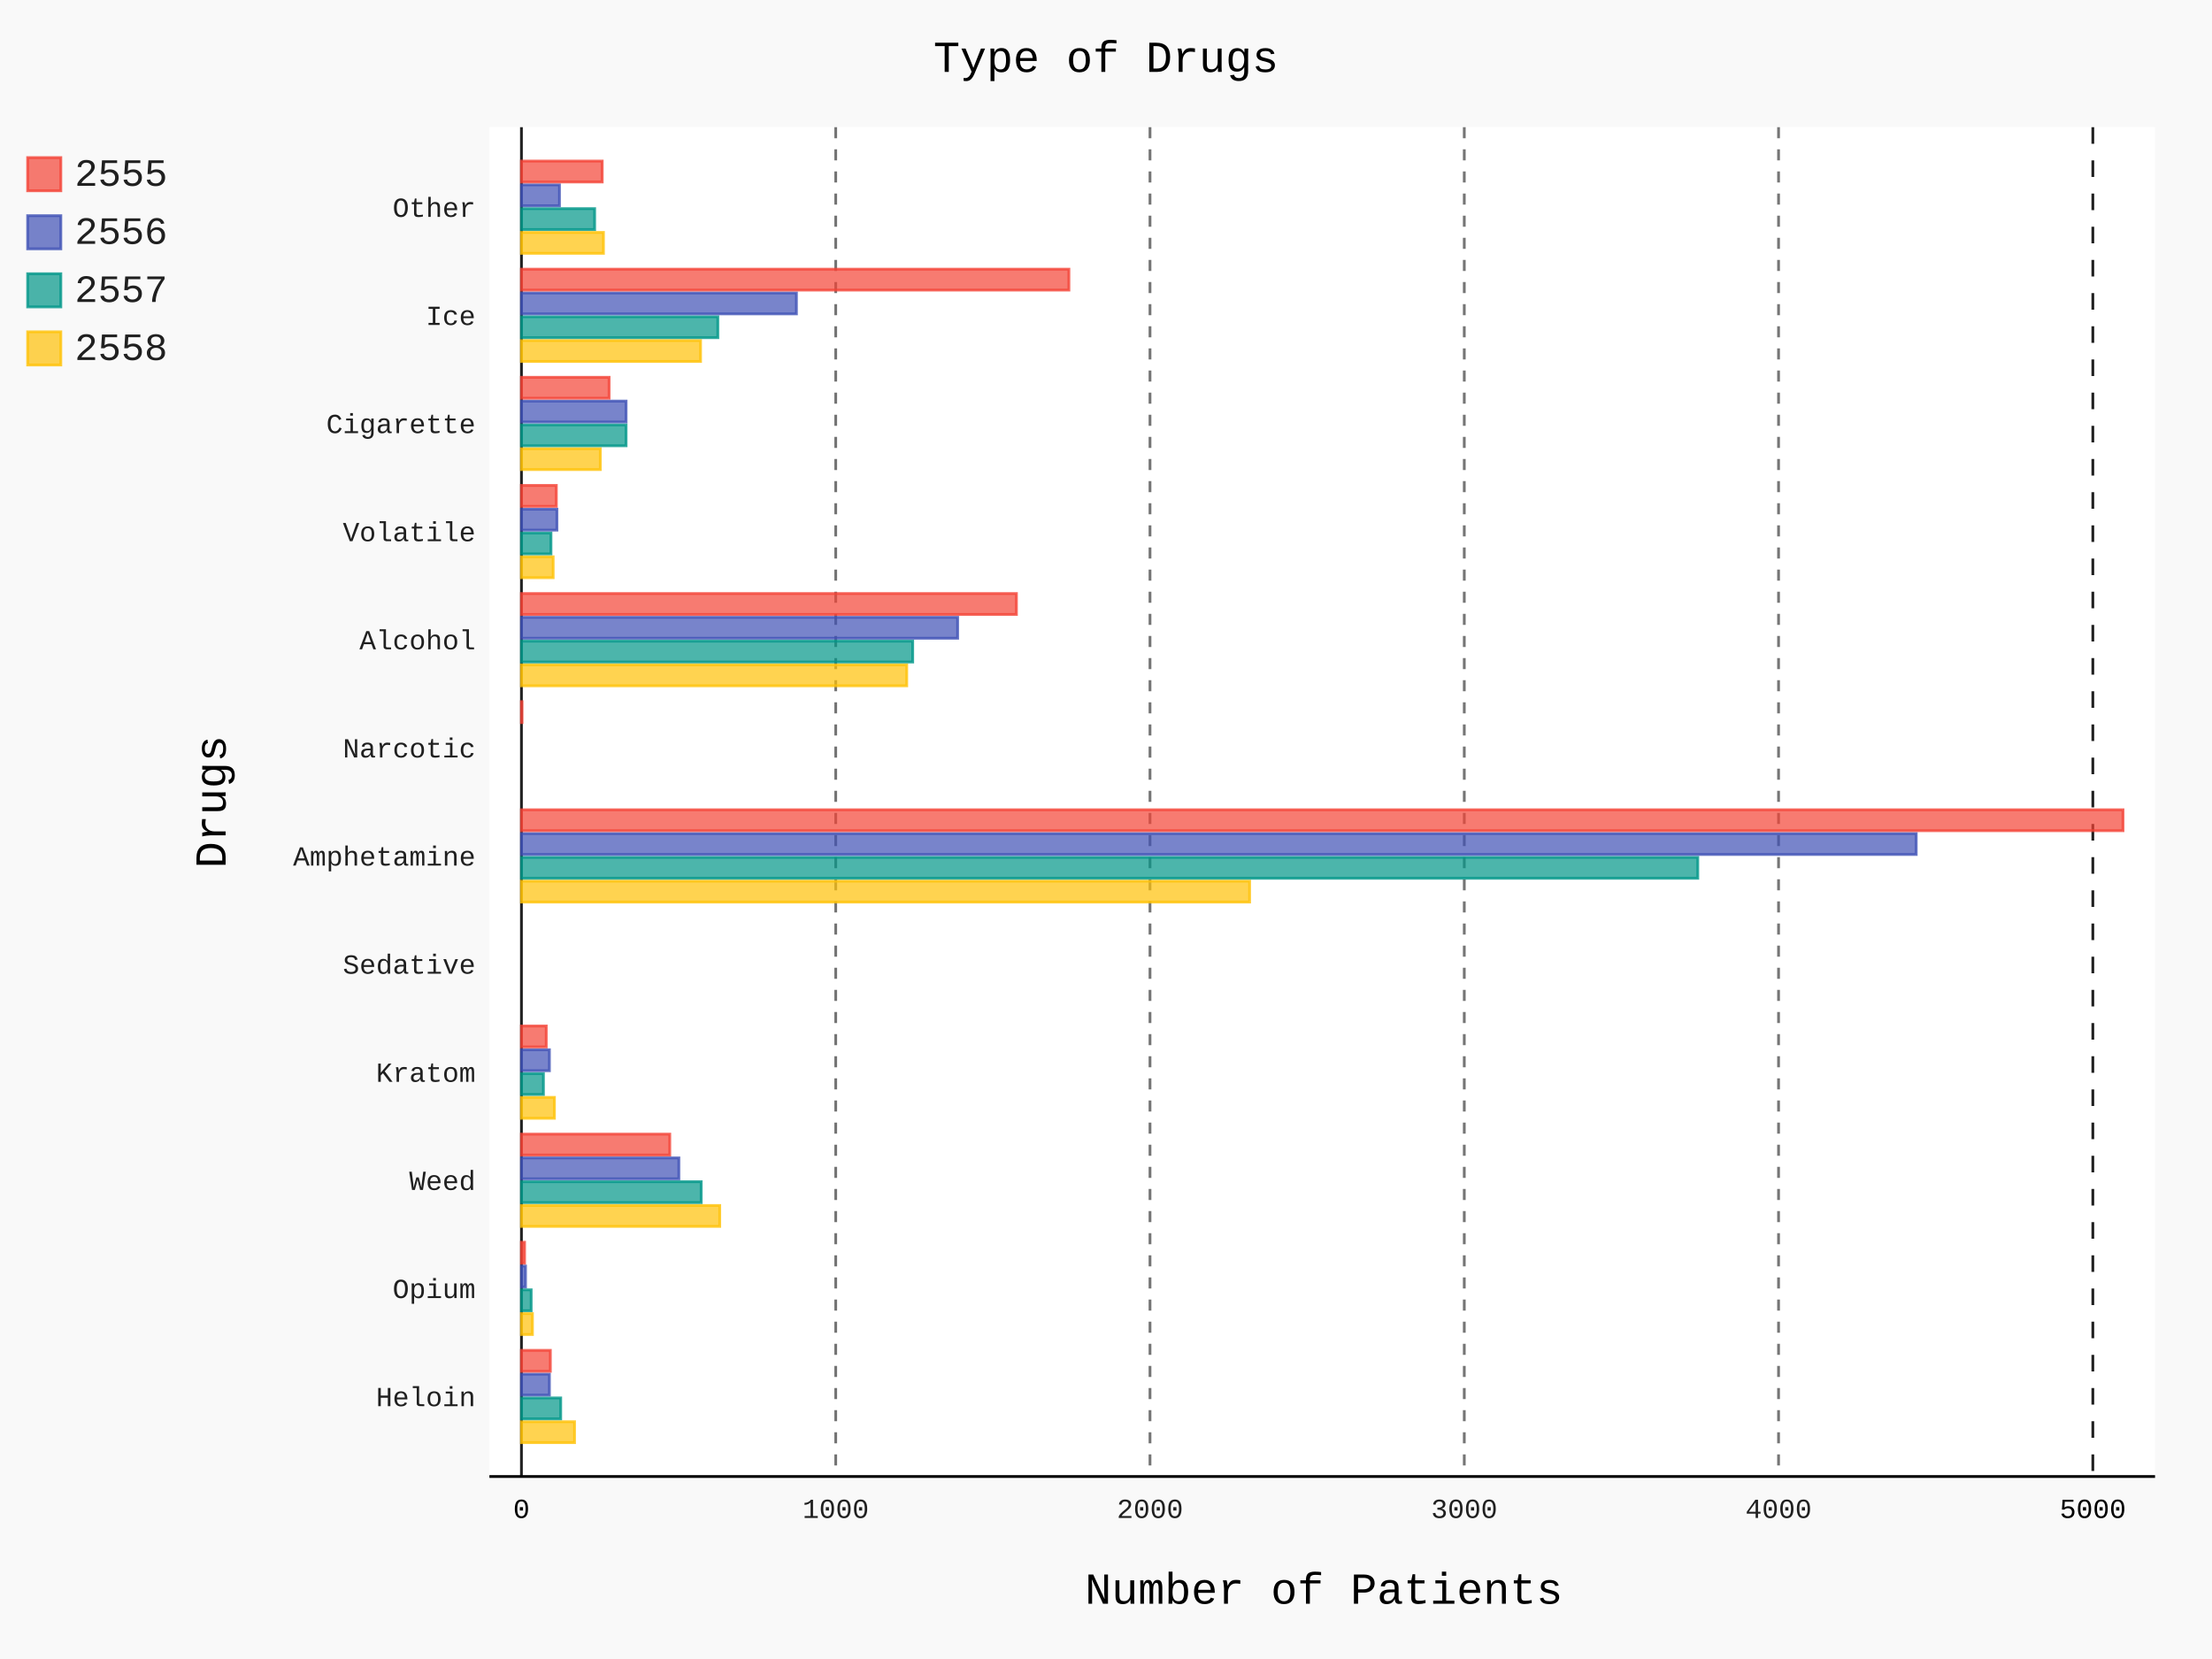
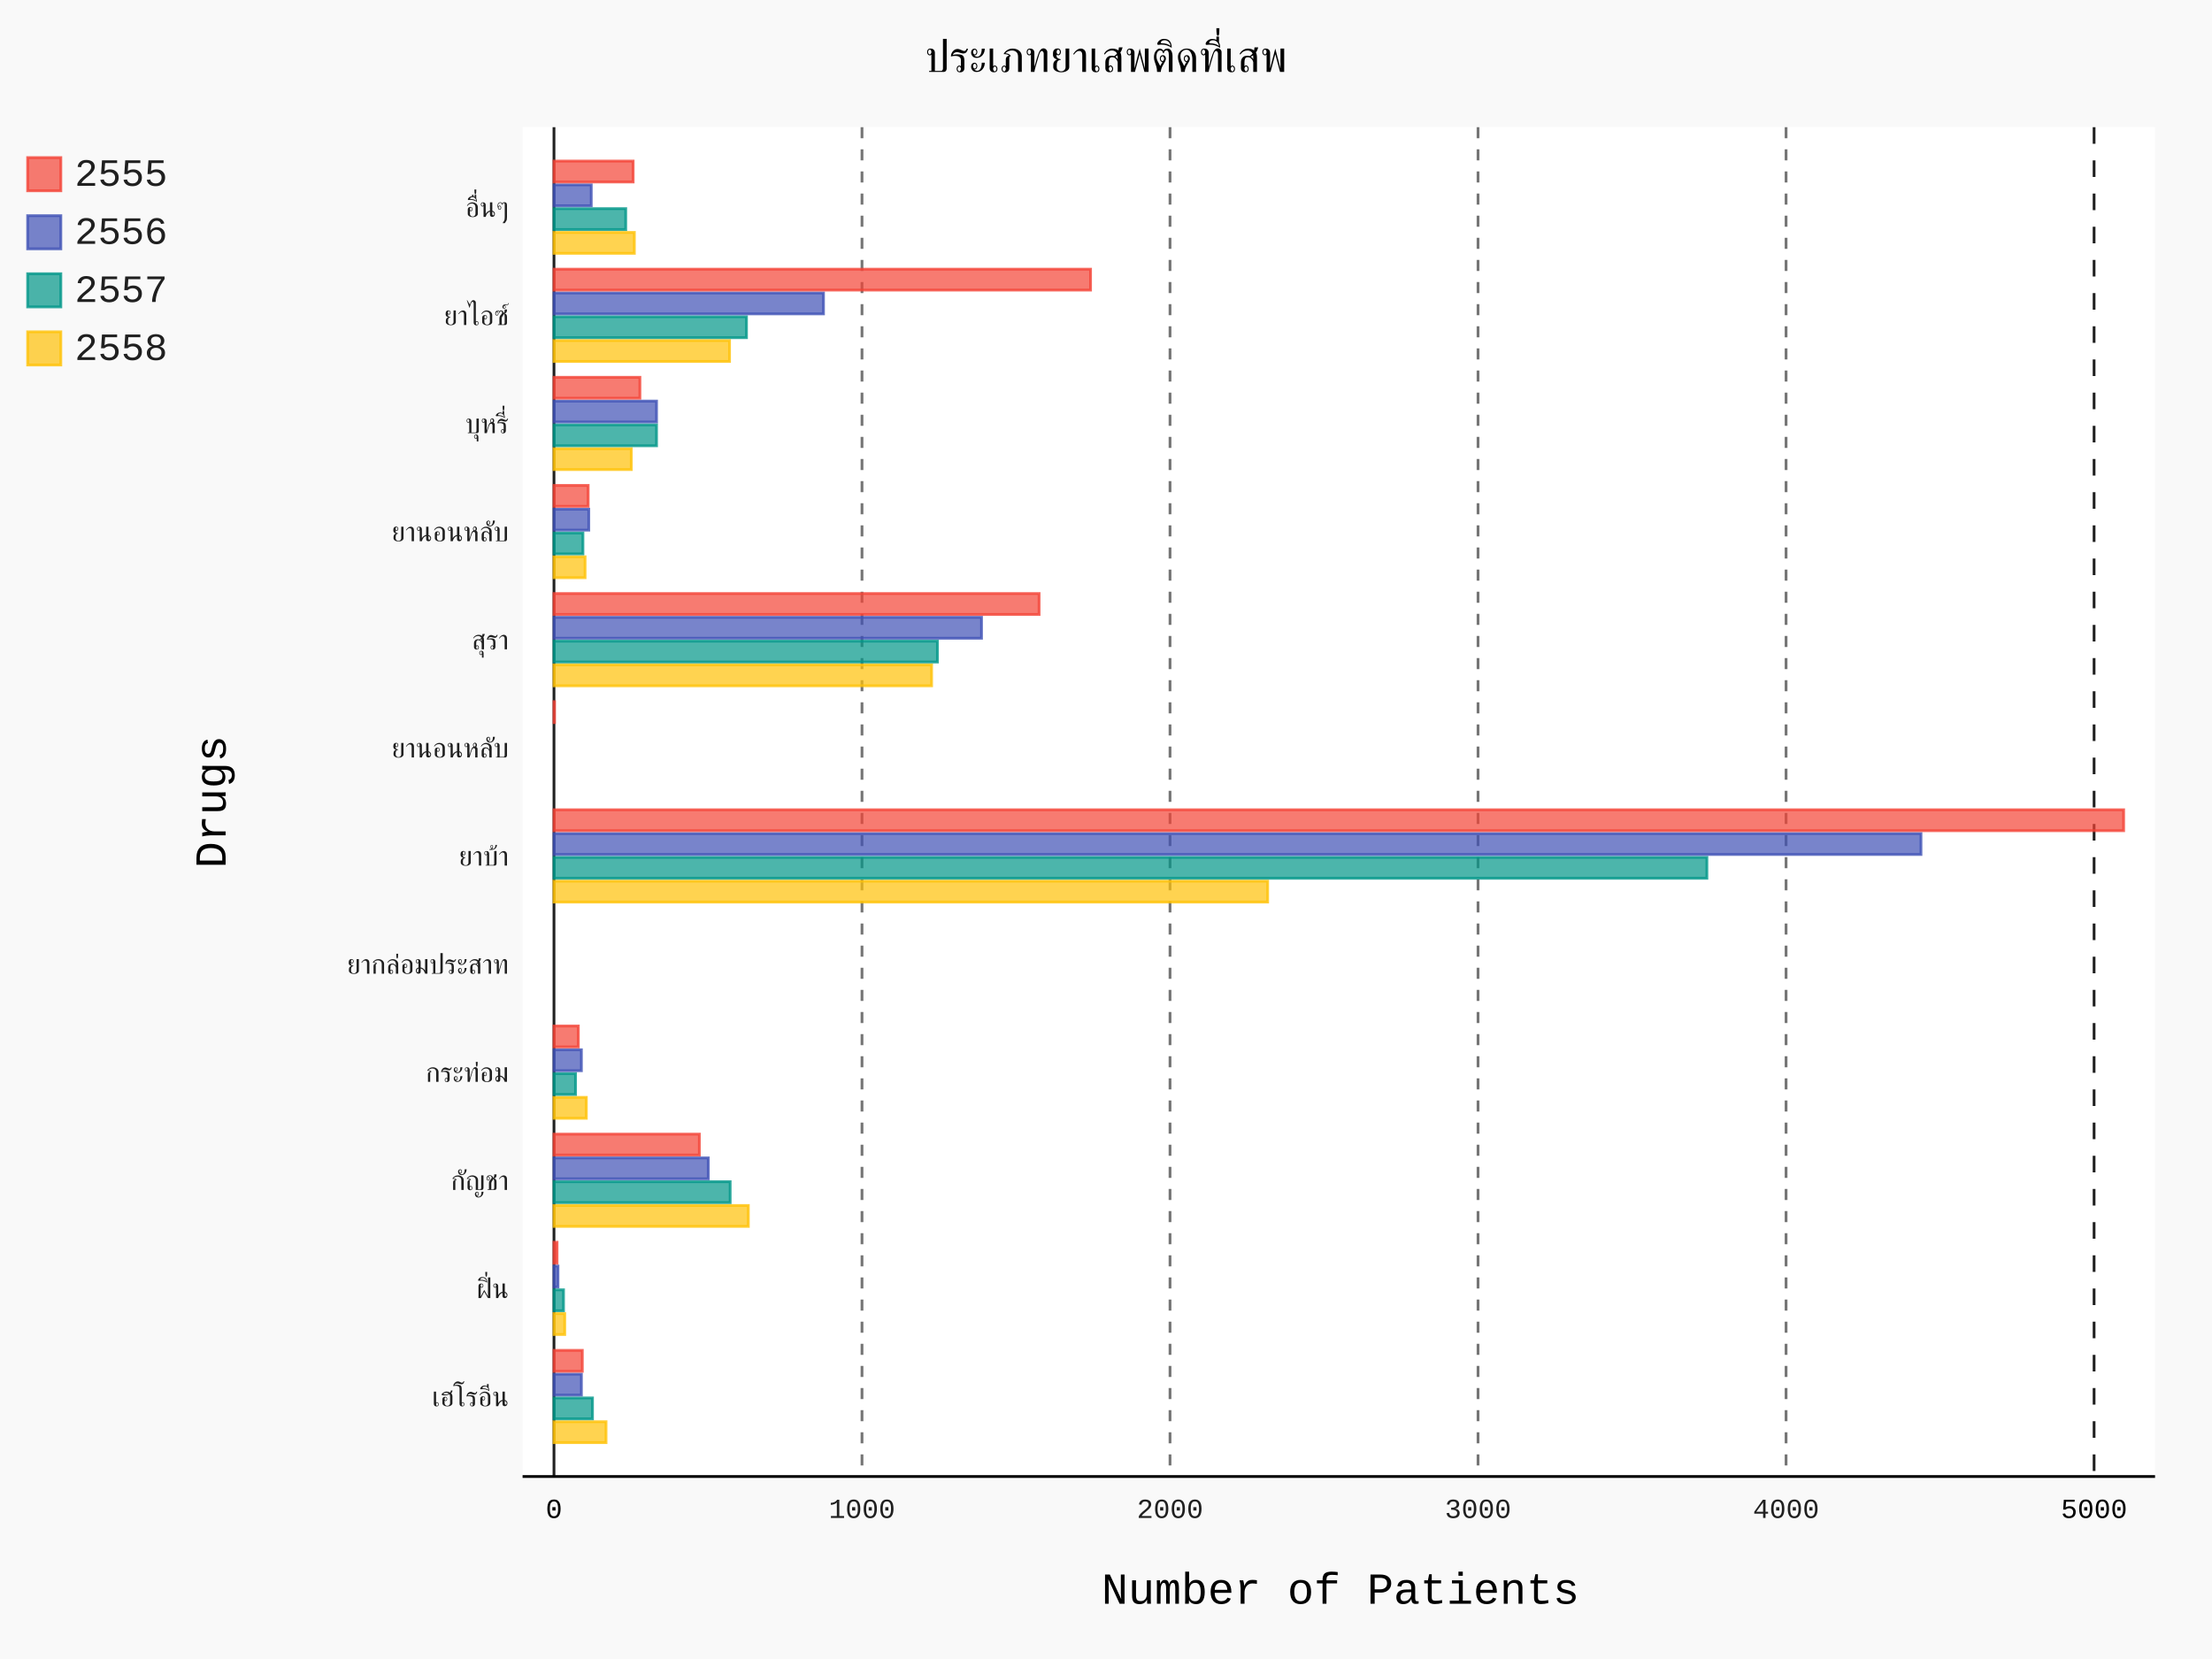
- <svg xmlns="http://www.w3.org/2000/svg" class="pygal-chart" id="chart-e15468b4-b812-4503-92b1-3dc11b2181af" viewBox="0 0 800 600">
+ <svg xmlns="http://www.w3.org/2000/svg" class="pygal-chart" id="chart-5efcddba-0b1e-4061-8664-04780b4bb2b6" viewBox="0 0 800 600">
  <defs>
-     <style type="text/css">#chart-e15468b4-b812-4503-92b1-3dc11b2181af{-webkit-user-select:none;-webkit-font-smoothing:antialiased;font-family:Consolas,"Liberation Mono",Menlo,Courier,monospace}#chart-e15468b4-b812-4503-92b1-3dc11b2181af .title{font-family:Consolas,"Liberation Mono",Menlo,Courier,monospace;font-size:16px}#chart-e15468b4-b812-4503-92b1-3dc11b2181af .legends .legend text{font-family:Consolas,"Liberation Mono",Menlo,Courier,monospace;font-size:14px}#chart-e15468b4-b812-4503-92b1-3dc11b2181af .axis text{font-family:Consolas,"Liberation Mono",Menlo,Courier,monospace;font-size:10px}#chart-e15468b4-b812-4503-92b1-3dc11b2181af .axis text.major{font-family:Consolas,"Liberation Mono",Menlo,Courier,monospace;font-size:10px}#chart-e15468b4-b812-4503-92b1-3dc11b2181af .text-overlay text.value{font-family:Consolas,"Liberation Mono",Menlo,Courier,monospace;font-size:16px}#chart-e15468b4-b812-4503-92b1-3dc11b2181af .text-overlay text.label{font-family:Consolas,"Liberation Mono",Menlo,Courier,monospace;font-size:10px}#chart-e15468b4-b812-4503-92b1-3dc11b2181af .tooltip{font-family:Consolas,"Liberation Mono",Menlo,Courier,monospace;font-size:14px}#chart-e15468b4-b812-4503-92b1-3dc11b2181af text.no_data{font-family:Consolas,"Liberation Mono",Menlo,Courier,monospace;font-size:64px}
- #chart-e15468b4-b812-4503-92b1-3dc11b2181af{background-color:rgba(249,249,249,1)}#chart-e15468b4-b812-4503-92b1-3dc11b2181af path,#chart-e15468b4-b812-4503-92b1-3dc11b2181af line,#chart-e15468b4-b812-4503-92b1-3dc11b2181af rect,#chart-e15468b4-b812-4503-92b1-3dc11b2181af circle{-webkit-transition:150ms;-moz-transition:150ms;transition:150ms}#chart-e15468b4-b812-4503-92b1-3dc11b2181af .graph &gt; .background{fill:rgba(249,249,249,1)}#chart-e15468b4-b812-4503-92b1-3dc11b2181af .plot &gt; .background{fill:rgba(255,255,255,1)}#chart-e15468b4-b812-4503-92b1-3dc11b2181af .graph{fill:rgba(0,0,0,.87)}#chart-e15468b4-b812-4503-92b1-3dc11b2181af text.no_data{fill:rgba(0,0,0,1)}#chart-e15468b4-b812-4503-92b1-3dc11b2181af .title{fill:rgba(0,0,0,1)}#chart-e15468b4-b812-4503-92b1-3dc11b2181af .legends .legend text{fill:rgba(0,0,0,.87)}#chart-e15468b4-b812-4503-92b1-3dc11b2181af .legends .legend:hover text{fill:rgba(0,0,0,1)}#chart-e15468b4-b812-4503-92b1-3dc11b2181af .axis .line{stroke:rgba(0,0,0,1)}#chart-e15468b4-b812-4503-92b1-3dc11b2181af .axis .guide.line{stroke:rgba(0,0,0,.54)}#chart-e15468b4-b812-4503-92b1-3dc11b2181af .axis .major.line{stroke:rgba(0,0,0,.87)}#chart-e15468b4-b812-4503-92b1-3dc11b2181af .axis text.major{fill:rgba(0,0,0,1)}#chart-e15468b4-b812-4503-92b1-3dc11b2181af .axis.y .guides:hover .guide.line,#chart-e15468b4-b812-4503-92b1-3dc11b2181af .line-graph .axis.x .guides:hover .guide.line,#chart-e15468b4-b812-4503-92b1-3dc11b2181af .stackedline-graph .axis.x .guides:hover .guide.line,#chart-e15468b4-b812-4503-92b1-3dc11b2181af .xy-graph .axis.x .guides:hover .guide.line{stroke:rgba(0,0,0,1)}#chart-e15468b4-b812-4503-92b1-3dc11b2181af .axis .guides:hover text{fill:rgba(0,0,0,1)}#chart-e15468b4-b812-4503-92b1-3dc11b2181af .reactive{fill-opacity:.7;stroke-opacity:.8}#chart-e15468b4-b812-4503-92b1-3dc11b2181af .ci{stroke:rgba(0,0,0,.87)}#chart-e15468b4-b812-4503-92b1-3dc11b2181af .reactive.active,#chart-e15468b4-b812-4503-92b1-3dc11b2181af .active .reactive{fill-opacity:.8;stroke-opacity:.9;stroke-width:4}#chart-e15468b4-b812-4503-92b1-3dc11b2181af .ci .reactive.active{stroke-width:1.5}#chart-e15468b4-b812-4503-92b1-3dc11b2181af .series text{fill:rgba(0,0,0,1)}#chart-e15468b4-b812-4503-92b1-3dc11b2181af .tooltip rect{fill:rgba(255,255,255,1);stroke:rgba(0,0,0,1);-webkit-transition:opacity 150ms;-moz-transition:opacity 150ms;transition:opacity 150ms}#chart-e15468b4-b812-4503-92b1-3dc11b2181af .tooltip .label{fill:rgba(0,0,0,.87)}#chart-e15468b4-b812-4503-92b1-3dc11b2181af .tooltip .label{fill:rgba(0,0,0,.87)}#chart-e15468b4-b812-4503-92b1-3dc11b2181af .tooltip .legend{font-size:.8em;fill:rgba(0,0,0,.54)}#chart-e15468b4-b812-4503-92b1-3dc11b2181af .tooltip .x_label{font-size:.6em;fill:rgba(0,0,0,1)}#chart-e15468b4-b812-4503-92b1-3dc11b2181af .tooltip .xlink{font-size:.5em;text-decoration:underline}#chart-e15468b4-b812-4503-92b1-3dc11b2181af .tooltip .value{font-size:1.5em}#chart-e15468b4-b812-4503-92b1-3dc11b2181af .bound{font-size:.5em}#chart-e15468b4-b812-4503-92b1-3dc11b2181af .max-value{font-size:.75em;fill:rgba(0,0,0,.54)}#chart-e15468b4-b812-4503-92b1-3dc11b2181af .map-element{fill:rgba(255,255,255,1);stroke:rgba(0,0,0,.54) !important}#chart-e15468b4-b812-4503-92b1-3dc11b2181af .map-element .reactive{fill-opacity:inherit;stroke-opacity:inherit}#chart-e15468b4-b812-4503-92b1-3dc11b2181af .color-0,#chart-e15468b4-b812-4503-92b1-3dc11b2181af .color-0 a:visited{stroke:#F44336;fill:#F44336}#chart-e15468b4-b812-4503-92b1-3dc11b2181af .color-1,#chart-e15468b4-b812-4503-92b1-3dc11b2181af .color-1 a:visited{stroke:#3F51B5;fill:#3F51B5}#chart-e15468b4-b812-4503-92b1-3dc11b2181af .color-2,#chart-e15468b4-b812-4503-92b1-3dc11b2181af .color-2 a:visited{stroke:#009688;fill:#009688}#chart-e15468b4-b812-4503-92b1-3dc11b2181af .color-3,#chart-e15468b4-b812-4503-92b1-3dc11b2181af .color-3 a:visited{stroke:#FFC107;fill:#FFC107}#chart-e15468b4-b812-4503-92b1-3dc11b2181af .text-overlay .color-0 text{fill:black}#chart-e15468b4-b812-4503-92b1-3dc11b2181af .text-overlay .color-1 text{fill:black}#chart-e15468b4-b812-4503-92b1-3dc11b2181af .text-overlay .color-2 text{fill:black}#chart-e15468b4-b812-4503-92b1-3dc11b2181af .text-overlay .color-3 text{fill:black}
- #chart-e15468b4-b812-4503-92b1-3dc11b2181af text.no_data{text-anchor:middle}#chart-e15468b4-b812-4503-92b1-3dc11b2181af .guide.line{fill:none}#chart-e15468b4-b812-4503-92b1-3dc11b2181af .centered{text-anchor:middle}#chart-e15468b4-b812-4503-92b1-3dc11b2181af .title{text-anchor:middle}#chart-e15468b4-b812-4503-92b1-3dc11b2181af .legends .legend text{fill-opacity:1}#chart-e15468b4-b812-4503-92b1-3dc11b2181af .axis.x text{text-anchor:middle}#chart-e15468b4-b812-4503-92b1-3dc11b2181af .axis.x:not(.web) text[transform]{text-anchor:start}#chart-e15468b4-b812-4503-92b1-3dc11b2181af .axis.x:not(.web) text[transform].backwards{text-anchor:end}#chart-e15468b4-b812-4503-92b1-3dc11b2181af .axis.y text{text-anchor:end}#chart-e15468b4-b812-4503-92b1-3dc11b2181af .axis.y text[transform].backwards{text-anchor:start}#chart-e15468b4-b812-4503-92b1-3dc11b2181af .axis.y2 text{text-anchor:start}#chart-e15468b4-b812-4503-92b1-3dc11b2181af .axis.y2 text[transform].backwards{text-anchor:end}#chart-e15468b4-b812-4503-92b1-3dc11b2181af .axis .guide.line{stroke-dasharray:4,4}#chart-e15468b4-b812-4503-92b1-3dc11b2181af .axis .major.guide.line{stroke-dasharray:6,6}#chart-e15468b4-b812-4503-92b1-3dc11b2181af .horizontal .axis.y .guide.line,#chart-e15468b4-b812-4503-92b1-3dc11b2181af .horizontal .axis.y2 .guide.line,#chart-e15468b4-b812-4503-92b1-3dc11b2181af .vertical .axis.x .guide.line{opacity:0}#chart-e15468b4-b812-4503-92b1-3dc11b2181af .horizontal .axis.always_show .guide.line,#chart-e15468b4-b812-4503-92b1-3dc11b2181af .vertical .axis.always_show .guide.line{opacity:1 !important}#chart-e15468b4-b812-4503-92b1-3dc11b2181af .axis.y .guides:hover .guide.line,#chart-e15468b4-b812-4503-92b1-3dc11b2181af .axis.y2 .guides:hover .guide.line,#chart-e15468b4-b812-4503-92b1-3dc11b2181af .axis.x .guides:hover .guide.line{opacity:1}#chart-e15468b4-b812-4503-92b1-3dc11b2181af .axis .guides:hover text{opacity:1}#chart-e15468b4-b812-4503-92b1-3dc11b2181af .nofill{fill:none}#chart-e15468b4-b812-4503-92b1-3dc11b2181af .subtle-fill{fill-opacity:.2}#chart-e15468b4-b812-4503-92b1-3dc11b2181af .dot{stroke-width:1px;fill-opacity:1}#chart-e15468b4-b812-4503-92b1-3dc11b2181af .dot.active{stroke-width:5px}#chart-e15468b4-b812-4503-92b1-3dc11b2181af .dot.negative{fill:transparent}#chart-e15468b4-b812-4503-92b1-3dc11b2181af text,#chart-e15468b4-b812-4503-92b1-3dc11b2181af tspan{stroke:none !important}#chart-e15468b4-b812-4503-92b1-3dc11b2181af .series text.active{opacity:1}#chart-e15468b4-b812-4503-92b1-3dc11b2181af .tooltip rect{fill-opacity:.95;stroke-width:.5}#chart-e15468b4-b812-4503-92b1-3dc11b2181af .tooltip text{fill-opacity:1}#chart-e15468b4-b812-4503-92b1-3dc11b2181af .showable{visibility:hidden}#chart-e15468b4-b812-4503-92b1-3dc11b2181af .showable.shown{visibility:visible}#chart-e15468b4-b812-4503-92b1-3dc11b2181af .gauge-background{fill:rgba(229,229,229,1);stroke:none}#chart-e15468b4-b812-4503-92b1-3dc11b2181af .bg-lines{stroke:rgba(249,249,249,1);stroke-width:2px}</style>
+     <style type="text/css">#chart-5efcddba-0b1e-4061-8664-04780b4bb2b6{-webkit-user-select:none;-webkit-font-smoothing:antialiased;font-family:Consolas,"Liberation Mono",Menlo,Courier,monospace}#chart-5efcddba-0b1e-4061-8664-04780b4bb2b6 .title{font-family:Consolas,"Liberation Mono",Menlo,Courier,monospace;font-size:16px}#chart-5efcddba-0b1e-4061-8664-04780b4bb2b6 .legends .legend text{font-family:Consolas,"Liberation Mono",Menlo,Courier,monospace;font-size:14px}#chart-5efcddba-0b1e-4061-8664-04780b4bb2b6 .axis text{font-family:Consolas,"Liberation Mono",Menlo,Courier,monospace;font-size:10px}#chart-5efcddba-0b1e-4061-8664-04780b4bb2b6 .axis text.major{font-family:Consolas,"Liberation Mono",Menlo,Courier,monospace;font-size:10px}#chart-5efcddba-0b1e-4061-8664-04780b4bb2b6 .text-overlay text.value{font-family:Consolas,"Liberation Mono",Menlo,Courier,monospace;font-size:16px}#chart-5efcddba-0b1e-4061-8664-04780b4bb2b6 .text-overlay text.label{font-family:Consolas,"Liberation Mono",Menlo,Courier,monospace;font-size:10px}#chart-5efcddba-0b1e-4061-8664-04780b4bb2b6 .tooltip{font-family:Consolas,"Liberation Mono",Menlo,Courier,monospace;font-size:14px}#chart-5efcddba-0b1e-4061-8664-04780b4bb2b6 text.no_data{font-family:Consolas,"Liberation Mono",Menlo,Courier,monospace;font-size:64px}
+ #chart-5efcddba-0b1e-4061-8664-04780b4bb2b6{background-color:rgba(249,249,249,1)}#chart-5efcddba-0b1e-4061-8664-04780b4bb2b6 path,#chart-5efcddba-0b1e-4061-8664-04780b4bb2b6 line,#chart-5efcddba-0b1e-4061-8664-04780b4bb2b6 rect,#chart-5efcddba-0b1e-4061-8664-04780b4bb2b6 circle{-webkit-transition:150ms;-moz-transition:150ms;transition:150ms}#chart-5efcddba-0b1e-4061-8664-04780b4bb2b6 .graph &gt; .background{fill:rgba(249,249,249,1)}#chart-5efcddba-0b1e-4061-8664-04780b4bb2b6 .plot &gt; .background{fill:rgba(255,255,255,1)}#chart-5efcddba-0b1e-4061-8664-04780b4bb2b6 .graph{fill:rgba(0,0,0,.87)}#chart-5efcddba-0b1e-4061-8664-04780b4bb2b6 text.no_data{fill:rgba(0,0,0,1)}#chart-5efcddba-0b1e-4061-8664-04780b4bb2b6 .title{fill:rgba(0,0,0,1)}#chart-5efcddba-0b1e-4061-8664-04780b4bb2b6 .legends .legend text{fill:rgba(0,0,0,.87)}#chart-5efcddba-0b1e-4061-8664-04780b4bb2b6 .legends .legend:hover text{fill:rgba(0,0,0,1)}#chart-5efcddba-0b1e-4061-8664-04780b4bb2b6 .axis .line{stroke:rgba(0,0,0,1)}#chart-5efcddba-0b1e-4061-8664-04780b4bb2b6 .axis .guide.line{stroke:rgba(0,0,0,.54)}#chart-5efcddba-0b1e-4061-8664-04780b4bb2b6 .axis .major.line{stroke:rgba(0,0,0,.87)}#chart-5efcddba-0b1e-4061-8664-04780b4bb2b6 .axis text.major{fill:rgba(0,0,0,1)}#chart-5efcddba-0b1e-4061-8664-04780b4bb2b6 .axis.y .guides:hover .guide.line,#chart-5efcddba-0b1e-4061-8664-04780b4bb2b6 .line-graph .axis.x .guides:hover .guide.line,#chart-5efcddba-0b1e-4061-8664-04780b4bb2b6 .stackedline-graph .axis.x .guides:hover .guide.line,#chart-5efcddba-0b1e-4061-8664-04780b4bb2b6 .xy-graph .axis.x .guides:hover .guide.line{stroke:rgba(0,0,0,1)}#chart-5efcddba-0b1e-4061-8664-04780b4bb2b6 .axis .guides:hover text{fill:rgba(0,0,0,1)}#chart-5efcddba-0b1e-4061-8664-04780b4bb2b6 .reactive{fill-opacity:.7;stroke-opacity:.8}#chart-5efcddba-0b1e-4061-8664-04780b4bb2b6 .ci{stroke:rgba(0,0,0,.87)}#chart-5efcddba-0b1e-4061-8664-04780b4bb2b6 .reactive.active,#chart-5efcddba-0b1e-4061-8664-04780b4bb2b6 .active .reactive{fill-opacity:.8;stroke-opacity:.9;stroke-width:4}#chart-5efcddba-0b1e-4061-8664-04780b4bb2b6 .ci .reactive.active{stroke-width:1.5}#chart-5efcddba-0b1e-4061-8664-04780b4bb2b6 .series text{fill:rgba(0,0,0,1)}#chart-5efcddba-0b1e-4061-8664-04780b4bb2b6 .tooltip rect{fill:rgba(255,255,255,1);stroke:rgba(0,0,0,1);-webkit-transition:opacity 150ms;-moz-transition:opacity 150ms;transition:opacity 150ms}#chart-5efcddba-0b1e-4061-8664-04780b4bb2b6 .tooltip .label{fill:rgba(0,0,0,.87)}#chart-5efcddba-0b1e-4061-8664-04780b4bb2b6 .tooltip .label{fill:rgba(0,0,0,.87)}#chart-5efcddba-0b1e-4061-8664-04780b4bb2b6 .tooltip .legend{font-size:.8em;fill:rgba(0,0,0,.54)}#chart-5efcddba-0b1e-4061-8664-04780b4bb2b6 .tooltip .x_label{font-size:.6em;fill:rgba(0,0,0,1)}#chart-5efcddba-0b1e-4061-8664-04780b4bb2b6 .tooltip .xlink{font-size:.5em;text-decoration:underline}#chart-5efcddba-0b1e-4061-8664-04780b4bb2b6 .tooltip .value{font-size:1.5em}#chart-5efcddba-0b1e-4061-8664-04780b4bb2b6 .bound{font-size:.5em}#chart-5efcddba-0b1e-4061-8664-04780b4bb2b6 .max-value{font-size:.75em;fill:rgba(0,0,0,.54)}#chart-5efcddba-0b1e-4061-8664-04780b4bb2b6 .map-element{fill:rgba(255,255,255,1);stroke:rgba(0,0,0,.54) !important}#chart-5efcddba-0b1e-4061-8664-04780b4bb2b6 .map-element .reactive{fill-opacity:inherit;stroke-opacity:inherit}#chart-5efcddba-0b1e-4061-8664-04780b4bb2b6 .color-0,#chart-5efcddba-0b1e-4061-8664-04780b4bb2b6 .color-0 a:visited{stroke:#F44336;fill:#F44336}#chart-5efcddba-0b1e-4061-8664-04780b4bb2b6 .color-1,#chart-5efcddba-0b1e-4061-8664-04780b4bb2b6 .color-1 a:visited{stroke:#3F51B5;fill:#3F51B5}#chart-5efcddba-0b1e-4061-8664-04780b4bb2b6 .color-2,#chart-5efcddba-0b1e-4061-8664-04780b4bb2b6 .color-2 a:visited{stroke:#009688;fill:#009688}#chart-5efcddba-0b1e-4061-8664-04780b4bb2b6 .color-3,#chart-5efcddba-0b1e-4061-8664-04780b4bb2b6 .color-3 a:visited{stroke:#FFC107;fill:#FFC107}#chart-5efcddba-0b1e-4061-8664-04780b4bb2b6 .text-overlay .color-0 text{fill:black}#chart-5efcddba-0b1e-4061-8664-04780b4bb2b6 .text-overlay .color-1 text{fill:black}#chart-5efcddba-0b1e-4061-8664-04780b4bb2b6 .text-overlay .color-2 text{fill:black}#chart-5efcddba-0b1e-4061-8664-04780b4bb2b6 .text-overlay .color-3 text{fill:black}
+ #chart-5efcddba-0b1e-4061-8664-04780b4bb2b6 text.no_data{text-anchor:middle}#chart-5efcddba-0b1e-4061-8664-04780b4bb2b6 .guide.line{fill:none}#chart-5efcddba-0b1e-4061-8664-04780b4bb2b6 .centered{text-anchor:middle}#chart-5efcddba-0b1e-4061-8664-04780b4bb2b6 .title{text-anchor:middle}#chart-5efcddba-0b1e-4061-8664-04780b4bb2b6 .legends .legend text{fill-opacity:1}#chart-5efcddba-0b1e-4061-8664-04780b4bb2b6 .axis.x text{text-anchor:middle}#chart-5efcddba-0b1e-4061-8664-04780b4bb2b6 .axis.x:not(.web) text[transform]{text-anchor:start}#chart-5efcddba-0b1e-4061-8664-04780b4bb2b6 .axis.x:not(.web) text[transform].backwards{text-anchor:end}#chart-5efcddba-0b1e-4061-8664-04780b4bb2b6 .axis.y text{text-anchor:end}#chart-5efcddba-0b1e-4061-8664-04780b4bb2b6 .axis.y text[transform].backwards{text-anchor:start}#chart-5efcddba-0b1e-4061-8664-04780b4bb2b6 .axis.y2 text{text-anchor:start}#chart-5efcddba-0b1e-4061-8664-04780b4bb2b6 .axis.y2 text[transform].backwards{text-anchor:end}#chart-5efcddba-0b1e-4061-8664-04780b4bb2b6 .axis .guide.line{stroke-dasharray:4,4}#chart-5efcddba-0b1e-4061-8664-04780b4bb2b6 .axis .major.guide.line{stroke-dasharray:6,6}#chart-5efcddba-0b1e-4061-8664-04780b4bb2b6 .horizontal .axis.y .guide.line,#chart-5efcddba-0b1e-4061-8664-04780b4bb2b6 .horizontal .axis.y2 .guide.line,#chart-5efcddba-0b1e-4061-8664-04780b4bb2b6 .vertical .axis.x .guide.line{opacity:0}#chart-5efcddba-0b1e-4061-8664-04780b4bb2b6 .horizontal .axis.always_show .guide.line,#chart-5efcddba-0b1e-4061-8664-04780b4bb2b6 .vertical .axis.always_show .guide.line{opacity:1 !important}#chart-5efcddba-0b1e-4061-8664-04780b4bb2b6 .axis.y .guides:hover .guide.line,#chart-5efcddba-0b1e-4061-8664-04780b4bb2b6 .axis.y2 .guides:hover .guide.line,#chart-5efcddba-0b1e-4061-8664-04780b4bb2b6 .axis.x .guides:hover .guide.line{opacity:1}#chart-5efcddba-0b1e-4061-8664-04780b4bb2b6 .axis .guides:hover text{opacity:1}#chart-5efcddba-0b1e-4061-8664-04780b4bb2b6 .nofill{fill:none}#chart-5efcddba-0b1e-4061-8664-04780b4bb2b6 .subtle-fill{fill-opacity:.2}#chart-5efcddba-0b1e-4061-8664-04780b4bb2b6 .dot{stroke-width:1px;fill-opacity:1}#chart-5efcddba-0b1e-4061-8664-04780b4bb2b6 .dot.active{stroke-width:5px}#chart-5efcddba-0b1e-4061-8664-04780b4bb2b6 .dot.negative{fill:transparent}#chart-5efcddba-0b1e-4061-8664-04780b4bb2b6 text,#chart-5efcddba-0b1e-4061-8664-04780b4bb2b6 tspan{stroke:none !important}#chart-5efcddba-0b1e-4061-8664-04780b4bb2b6 .series text.active{opacity:1}#chart-5efcddba-0b1e-4061-8664-04780b4bb2b6 .tooltip rect{fill-opacity:.95;stroke-width:.5}#chart-5efcddba-0b1e-4061-8664-04780b4bb2b6 .tooltip text{fill-opacity:1}#chart-5efcddba-0b1e-4061-8664-04780b4bb2b6 .showable{visibility:hidden}#chart-5efcddba-0b1e-4061-8664-04780b4bb2b6 .showable.shown{visibility:visible}#chart-5efcddba-0b1e-4061-8664-04780b4bb2b6 .gauge-background{fill:rgba(229,229,229,1);stroke:none}#chart-5efcddba-0b1e-4061-8664-04780b4bb2b6 .bg-lines{stroke:rgba(249,249,249,1);stroke-width:2px}</style>
  </defs>
  <g class="graph horizontalbar-graph horizontal">
    <rect class="background" height="600" width="800" x="0" y="0" />
-     <g class="plot" transform="translate(177, 46)">
-       <rect class="background" height="488" width="602.4" x="0" y="0" />
+     <g class="plot" transform="translate(189, 46)">
+       <rect class="background" height="488" width="590.4" x="0" y="0" />
      <g class="axis y">
-         <path class="line" d="M0 488 h602.4" />
-         <g class="guides">
-           <path class="guide line" d="M0 459.064 h602.4" />
-           <text class="" x="-5" y="462.564">Heloin</text>
-         </g>
-         <g class="guides">
-           <path class="guide line" d="M0 419.962 h602.4" />
-           <text class="" x="-5" y="423.462">Opium</text>
-         </g>
-         <g class="guides">
-           <path class="guide line" d="M0 380.859 h602.4" />
-           <text class="" x="-5" y="384.359">Weed</text>
-         </g>
-         <g class="guides">
-           <path class="guide line" d="M0 341.756 h602.4" />
-           <text class="" x="-5" y="345.256">Kratom</text>
-         </g>
-         <g class="guides">
-           <path class="guide line" d="M0 302.654 h602.4" />
-           <text class="" x="-5" y="306.154">Sedative</text>
-         </g>
-         <g class="guides">
-           <path class="guide line" d="M0 263.551 h602.4" />
-           <text class="" x="-5" y="267.051">Amphetamine</text>
-         </g>
-         <g class="guides">
-           <path class="guide line" d="M0 224.449 h602.4" />
-           <text class="" x="-5" y="227.949">Narcotic</text>
-         </g>
-         <g class="guides">
-           <path class="guide line" d="M0 185.346 h602.4" />
-           <text class="" x="-5" y="188.846">Alcohol</text>
-         </g>
-         <g class="guides">
-           <path class="guide line" d="M0 146.244 h602.4" />
-           <text class="" x="-5" y="149.744">Volatile</text>
-         </g>
-         <g class="guides">
-           <path class="guide line" d="M0 107.141 h602.4" />
-           <text class="" x="-5" y="110.641">Cigarette</text>
-         </g>
-         <g class="guides">
-           <path class="guide line" d="M0 68.038 h602.4" />
-           <text class="" x="-5" y="71.538">Ice</text>
-         </g>
-         <g class="guides">
-           <path class="guide line" d="M0 28.936 h602.4" />
-           <text class="" x="-5" y="32.436">Other</text>
+         <path class="line" d="M0 488 h590.4" />
+         <g class="guides">
+           <path class="guide line" d="M0 459.064 h590.4" />
+           <text class="" x="-5" y="462.564">เฮโรอีน</text>
+         </g>
+         <g class="guides">
+           <path class="guide line" d="M0 419.962 h590.4" />
+           <text class="" x="-5" y="423.462">ฝิ่น</text>
+         </g>
+         <g class="guides">
+           <path class="guide line" d="M0 380.859 h590.4" />
+           <text class="" x="-5" y="384.359">กัญชา</text>
+         </g>
+         <g class="guides">
+           <path class="guide line" d="M0 341.756 h590.4" />
+           <text class="" x="-5" y="345.256">กระท่อม</text>
+         </g>
+         <g class="guides">
+           <path class="guide line" d="M0 302.654 h590.4" />
+           <text class="" x="-5" y="306.154">ยากล่อมประสาท</text>
+         </g>
+         <g class="guides">
+           <path class="guide line" d="M0 263.551 h590.4" />
+           <text class="" x="-5" y="267.051">ยาบ้า</text>
+         </g>
+         <g class="guides">
+           <path class="guide line" d="M0 224.449 h590.4" />
+           <text class="" x="-5" y="227.949">ยานอนหลับ</text>
+         </g>
+         <g class="guides">
+           <path class="guide line" d="M0 185.346 h590.4" />
+           <text class="" x="-5" y="188.846">สุรา</text>
+         </g>
+         <g class="guides">
+           <path class="guide line" d="M0 146.244 h590.4" />
+           <text class="" x="-5" y="149.744">ยานอนหลับ</text>
+         </g>
+         <g class="guides">
+           <path class="guide line" d="M0 107.141 h590.4" />
+           <text class="" x="-5" y="110.641">บุหรี่</text>
+         </g>
+         <g class="guides">
+           <path class="guide line" d="M0 68.038 h590.4" />
+           <text class="" x="-5" y="71.538">ยาไอซ์</text>
+         </g>
+         <g class="guides">
+           <path class="guide line" d="M0 28.936 h590.4" />
+           <text class="" x="-5" y="32.436">อื่นๆ</text>
        </g>
      </g>
      <g class="axis x">
        <g class="guides">
-           <path class="axis major line" d="M11.585 0 v488" />
-           <text class="major" x="11.585" y="503.0">0</text>
-         </g>
-         <g class="guides">
-           <path class="guide line" d="M125.248 0 v488" />
-           <text class="" x="125.248" y="503.0">1000</text>
-         </g>
-         <g class="guides">
-           <path class="guide line" d="M238.912 0 v488" />
-           <text class="" x="238.912" y="503.0">2000</text>
-         </g>
-         <g class="guides">
-           <path class="guide line" d="M352.576 0 v488" />
-           <text class="" x="352.576" y="503.0">3000</text>
-         </g>
-         <g class="guides">
-           <path class="guide line" d="M466.24 0 v488" />
-           <text class="" x="466.24" y="503.0">4000</text>
-         </g>
-         <g class="guides">
-           <path class="major guide line" d="M579.904 0 v488" />
-           <text class="major" x="579.904" y="503.0">5000</text>
+           <path class="axis major line" d="M11.354 0 v488" />
+           <text class="major" x="11.354" y="503.0">0</text>
+         </g>
+         <g class="guides">
+           <path class="guide line" d="M122.753 0 v488" />
+           <text class="" x="122.753" y="503.0">1000</text>
+         </g>
+         <g class="guides">
+           <path class="guide line" d="M234.153 0 v488" />
+           <text class="" x="234.153" y="503.0">2000</text>
+         </g>
+         <g class="guides">
+           <path class="guide line" d="M345.553 0 v488" />
+           <text class="" x="345.553" y="503.0">3000</text>
+         </g>
+         <g class="guides">
+           <path class="guide line" d="M456.952 0 v488" />
+           <text class="" x="456.952" y="503.0">4000</text>
+         </g>
+         <g class="guides">
+           <path class="major guide line" d="M568.352 0 v488" />
+           <text class="major" x="568.352" y="503.0">5000</text>
        </g>
      </g>
      <g class="series serie-3 color-3">
        <g class="bars">
          <g class="bar">
-             <rect class="rect reactive tooltip-trigger" height="7.57" rx="0" ry="0" width="19.209" x="11.585" y="468.183" />
-           </g>
-           <g class="bar">
-             <rect class="rect reactive tooltip-trigger" height="7.57" rx="0" ry="0" width="3.978" x="11.585" y="429.08" />
-           </g>
-           <g class="bar">
-             <rect class="rect reactive tooltip-trigger" height="7.57" rx="0" ry="0" width="71.722" x="11.585" y="389.978" />
-           </g>
-           <g class="bar">
-             <rect class="rect reactive tooltip-trigger" height="7.57" rx="0" ry="0" width="11.935" x="11.585" y="350.875" />
-           </g>
-           <g class="bar">
-             <rect class="rect reactive tooltip-trigger" height="7.57" rx="0" ry="0" x="11.585" y="311.773" />
-           </g>
-           <g class="bar">
-             <rect class="rect reactive tooltip-trigger" height="7.57" rx="0" ry="0" width="263.359" x="11.585" y="272.67" />
-           </g>
-           <g class="bar">
-             <rect class="rect reactive tooltip-trigger" height="7.57" rx="0" ry="0" x="11.585" y="233.567" />
-           </g>
-           <g class="bar">
-             <rect class="rect reactive tooltip-trigger" height="7.57" rx="0" ry="0" width="139.352" x="11.585" y="194.465" />
-           </g>
-           <g class="bar">
-             <rect class="rect reactive tooltip-trigger" height="7.57" rx="0" ry="0" width="11.48" x="11.585" y="155.362" />
-           </g>
-           <g class="bar">
-             <rect class="rect reactive tooltip-trigger" height="7.57" rx="0" ry="0" width="28.53" x="11.585" y="116.26" />
-           </g>
-           <g class="bar">
-             <rect class="rect reactive tooltip-trigger" height="7.57" rx="0" ry="0" width="64.788" x="11.585" y="77.157" />
-           </g>
-           <g class="bar">
-             <rect class="rect reactive tooltip-trigger" height="7.57" rx="0" ry="0" width="29.666" x="11.585" y="38.055" />
+             <rect class="rect reactive tooltip-trigger" height="7.57" rx="0" ry="0" width="18.827" x="11.354" y="468.183" />
+           </g>
+           <g class="bar">
+             <rect class="rect reactive tooltip-trigger" height="7.57" rx="0" ry="0" width="3.899" x="11.354" y="429.08" />
+           </g>
+           <g class="bar">
+             <rect class="rect reactive tooltip-trigger" height="7.57" rx="0" ry="0" width="70.293" x="11.354" y="389.978" />
+           </g>
+           <g class="bar">
+             <rect class="rect reactive tooltip-trigger" height="7.57" rx="0" ry="0" width="11.697" x="11.354" y="350.875" />
+           </g>
+           <g class="bar">
+             <rect class="rect reactive tooltip-trigger" height="7.57" rx="0" ry="0" x="11.354" y="311.773" />
+           </g>
+           <g class="bar">
+             <rect class="rect reactive tooltip-trigger" height="7.57" rx="0" ry="0" width="258.113" x="11.354" y="272.67" />
+           </g>
+           <g class="bar">
+             <rect class="rect reactive tooltip-trigger" height="7.57" rx="0" ry="0" x="11.354" y="233.567" />
+           </g>
+           <g class="bar">
+             <rect class="rect reactive tooltip-trigger" height="7.57" rx="0" ry="0" width="136.576" x="11.354" y="194.465" />
+           </g>
+           <g class="bar">
+             <rect class="rect reactive tooltip-trigger" height="7.57" rx="0" ry="0" width="11.251" x="11.354" y="155.362" />
+           </g>
+           <g class="bar">
+             <rect class="rect reactive tooltip-trigger" height="7.57" rx="0" ry="0" width="27.961" x="11.354" y="116.26" />
+           </g>
+           <g class="bar">
+             <rect class="rect reactive tooltip-trigger" height="7.57" rx="0" ry="0" width="63.498" x="11.354" y="77.157" />
+           </g>
+           <g class="bar">
+             <rect class="rect reactive tooltip-trigger" height="7.57" rx="0" ry="0" width="29.075" x="11.354" y="38.055" />
          </g>
        </g>
      </g>
      <g class="series serie-2 color-2">
        <g class="bars">
          <g class="bar">
-             <rect class="rect reactive tooltip-trigger" height="7.57" rx="0" ry="0" width="14.208" x="11.585" y="459.58" />
-           </g>
-           <g class="bar">
-             <rect class="rect reactive tooltip-trigger" height="7.57" rx="0" ry="0" width="3.524" x="11.585" y="420.478" />
-           </g>
-           <g class="bar">
-             <rect class="rect reactive tooltip-trigger" height="7.57" rx="0" ry="0" width="65.016" x="11.585" y="381.375" />
-           </g>
-           <g class="bar">
-             <rect class="rect reactive tooltip-trigger" height="7.57" rx="0" ry="0" width="7.956" x="11.585" y="342.273" />
-           </g>
-           <g class="bar">
-             <rect class="rect reactive tooltip-trigger" height="7.57" rx="0" ry="0" x="11.585" y="303.17" />
-           </g>
-           <g class="bar">
-             <rect class="rect reactive tooltip-trigger" height="7.57" rx="0" ry="0" width="425.444" x="11.585" y="264.067" />
-           </g>
-           <g class="bar">
-             <rect class="rect reactive tooltip-trigger" height="7.57" rx="0" ry="0" x="11.585" y="224.965" />
-           </g>
-           <g class="bar">
-             <rect class="rect reactive tooltip-trigger" height="7.57" rx="0" ry="0" width="141.511" x="11.585" y="185.862" />
-           </g>
-           <g class="bar">
-             <rect class="rect reactive tooltip-trigger" height="7.57" rx="0" ry="0" width="10.684" x="11.585" y="146.76" />
-           </g>
-           <g class="bar">
-             <rect class="rect reactive tooltip-trigger" height="7.57" rx="0" ry="0" width="37.85" x="11.585" y="107.657" />
-           </g>
-           <g class="bar">
-             <rect class="rect reactive tooltip-trigger" height="7.57" rx="0" ry="0" width="71.04" x="11.585" y="68.555" />
-           </g>
-           <g class="bar">
-             <rect class="rect reactive tooltip-trigger" height="7.57" rx="0" ry="0" width="26.484" x="11.585" y="29.452" />
+             <rect class="rect reactive tooltip-trigger" height="7.57" rx="0" ry="0" width="13.925" x="11.354" y="459.58" />
+           </g>
+           <g class="bar">
+             <rect class="rect reactive tooltip-trigger" height="7.57" rx="0" ry="0" width="3.453" x="11.354" y="420.478" />
+           </g>
+           <g class="bar">
+             <rect class="rect reactive tooltip-trigger" height="7.57" rx="0" ry="0" width="63.721" x="11.354" y="381.375" />
+           </g>
+           <g class="bar">
+             <rect class="rect reactive tooltip-trigger" height="7.57" rx="0" ry="0" width="7.798" x="11.354" y="342.273" />
+           </g>
+           <g class="bar">
+             <rect class="rect reactive tooltip-trigger" height="7.57" rx="0" ry="0" x="11.354" y="303.17" />
+           </g>
+           <g class="bar">
+             <rect class="rect reactive tooltip-trigger" height="7.57" rx="0" ry="0" width="416.969" x="11.354" y="264.067" />
+           </g>
+           <g class="bar">
+             <rect class="rect reactive tooltip-trigger" height="7.57" rx="0" ry="0" x="11.354" y="224.965" />
+           </g>
+           <g class="bar">
+             <rect class="rect reactive tooltip-trigger" height="7.57" rx="0" ry="0" width="138.692" x="11.354" y="185.862" />
+           </g>
+           <g class="bar">
+             <rect class="rect reactive tooltip-trigger" height="7.57" rx="0" ry="0" width="10.472" x="11.354" y="146.76" />
+           </g>
+           <g class="bar">
+             <rect class="rect reactive tooltip-trigger" height="7.57" rx="0" ry="0" width="37.096" x="11.354" y="107.657" />
+           </g>
+           <g class="bar">
+             <rect class="rect reactive tooltip-trigger" height="7.57" rx="0" ry="0" width="69.625" x="11.354" y="68.555" />
+           </g>
+           <g class="bar">
+             <rect class="rect reactive tooltip-trigger" height="7.57" rx="0" ry="0" width="25.956" x="11.354" y="29.452" />
          </g>
        </g>
      </g>
      <g class="series serie-1 color-1">
        <g class="bars">
          <g class="bar">
-             <rect class="rect reactive tooltip-trigger" height="7.57" rx="0" ry="0" width="10.116" x="11.585" y="450.978" />
-           </g>
-           <g class="bar">
-             <rect class="rect reactive tooltip-trigger" height="7.57" rx="0" ry="0" width="1.478" x="11.585" y="411.875" />
-           </g>
-           <g class="bar">
-             <rect class="rect reactive tooltip-trigger" height="7.57" rx="0" ry="0" width="56.946" x="11.585" y="372.773" />
-           </g>
-           <g class="bar">
-             <rect class="rect reactive tooltip-trigger" height="7.57" rx="0" ry="0" width="10.116" x="11.585" y="333.67" />
-           </g>
-           <g class="bar">
-             <rect class="rect reactive tooltip-trigger" height="7.57" rx="0" ry="0" x="11.585" y="294.567" />
-           </g>
-           <g class="bar">
-             <rect class="rect reactive tooltip-trigger" height="7.57" rx="0" ry="0" width="504.44" x="11.585" y="255.465" />
-           </g>
-           <g class="bar">
-             <rect class="rect reactive tooltip-trigger" height="7.57" rx="0" ry="0" x="11.585" y="216.362" />
-           </g>
-           <g class="bar">
-             <rect class="rect reactive tooltip-trigger" height="7.57" rx="0" ry="0" width="157.765" x="11.585" y="177.26" />
-           </g>
-           <g class="bar">
-             <rect class="rect reactive tooltip-trigger" height="7.57" rx="0" ry="0" width="12.844" x="11.585" y="138.157" />
-           </g>
-           <g class="bar">
-             <rect class="rect reactive tooltip-trigger" height="7.57" rx="0" ry="0" width="37.85" x="11.585" y="99.055" />
-           </g>
-           <g class="bar">
-             <rect class="rect reactive tooltip-trigger" height="7.57" rx="0" ry="0" width="99.456" x="11.585" y="59.952" />
-           </g>
-           <g class="bar">
-             <rect class="rect reactive tooltip-trigger" height="7.57" rx="0" ry="0" width="13.753" x="11.585" y="20.849" />
+             <rect class="rect reactive tooltip-trigger" height="7.57" rx="0" ry="0" width="9.915" x="11.354" y="450.978" />
+           </g>
+           <g class="bar">
+             <rect class="rect reactive tooltip-trigger" height="7.57" rx="0" ry="0" width="1.448" x="11.354" y="411.875" />
+           </g>
+           <g class="bar">
+             <rect class="rect reactive tooltip-trigger" height="7.57" rx="0" ry="0" width="55.811" x="11.354" y="372.773" />
+           </g>
+           <g class="bar">
+             <rect class="rect reactive tooltip-trigger" height="7.57" rx="0" ry="0" width="9.915" x="11.354" y="333.67" />
+           </g>
+           <g class="bar">
+             <rect class="rect reactive tooltip-trigger" height="7.57" rx="0" ry="0" x="11.354" y="294.567" />
+           </g>
+           <g class="bar">
+             <rect class="rect reactive tooltip-trigger" height="7.57" rx="0" ry="0" width="494.391" x="11.354" y="255.465" />
+           </g>
+           <g class="bar">
+             <rect class="rect reactive tooltip-trigger" height="7.57" rx="0" ry="0" x="11.354" y="216.362" />
+           </g>
+           <g class="bar">
+             <rect class="rect reactive tooltip-trigger" height="7.57" rx="0" ry="0" width="154.623" x="11.354" y="177.26" />
+           </g>
+           <g class="bar">
+             <rect class="rect reactive tooltip-trigger" height="7.57" rx="0" ry="0" width="12.588" x="11.354" y="138.157" />
+           </g>
+           <g class="bar">
+             <rect class="rect reactive tooltip-trigger" height="7.57" rx="0" ry="0" width="37.096" x="11.354" y="99.055" />
+           </g>
+           <g class="bar">
+             <rect class="rect reactive tooltip-trigger" height="7.57" rx="0" ry="0" width="97.475" x="11.354" y="59.952" />
+           </g>
+           <g class="bar">
+             <rect class="rect reactive tooltip-trigger" height="7.57" rx="0" ry="0" width="13.479" x="11.354" y="20.849" />
          </g>
        </g>
      </g>
      <g class="series serie-0 color-0">
        <g class="bars">
          <g class="bar">
-             <rect class="rect reactive tooltip-trigger" height="7.57" rx="0" ry="0" width="10.457" x="11.585" y="442.375" />
-           </g>
-           <g class="bar">
-             <rect class="rect reactive tooltip-trigger" height="7.57" rx="0" ry="0" width="1.137" x="11.585" y="403.273" />
-           </g>
-           <g class="bar">
-             <rect class="rect reactive tooltip-trigger" height="7.57" rx="0" ry="0" width="53.649" x="11.585" y="364.17" />
-           </g>
-           <g class="bar">
-             <rect class="rect reactive tooltip-trigger" height="7.57" rx="0" ry="0" width="8.979" x="11.585" y="325.067" />
-           </g>
-           <g class="bar">
-             <rect class="rect reactive tooltip-trigger" height="7.57" rx="0" ry="0" x="11.585" y="285.965" />
-           </g>
-           <g class="bar">
-             <rect class="rect reactive tooltip-trigger" height="7.57" rx="0" ry="0" width="579.231" x="11.585" y="246.862" />
-           </g>
-           <g class="bar">
-             <rect class="rect reactive tooltip-trigger" height="7.57" rx="0" ry="0" width="0.227" x="11.585" y="207.76" />
-           </g>
-           <g class="bar">
-             <rect class="rect reactive tooltip-trigger" height="7.57" rx="0" ry="0" width="179.02" x="11.585" y="168.657" />
-           </g>
-           <g class="bar">
-             <rect class="rect reactive tooltip-trigger" height="7.57" rx="0" ry="0" width="12.617" x="11.585" y="129.555" />
-           </g>
-           <g class="bar">
-             <rect class="rect reactive tooltip-trigger" height="7.57" rx="0" ry="0" width="31.712" x="11.585" y="90.452" />
-           </g>
-           <g class="bar">
-             <rect class="rect reactive tooltip-trigger" height="7.57" rx="0" ry="0" width="198.002" x="11.585" y="51.349" />
-           </g>
-           <g class="bar">
-             <rect class="rect reactive tooltip-trigger" height="7.57" rx="0" ry="0" width="29.212" x="11.585" y="12.247" />
+             <rect class="rect reactive tooltip-trigger" height="7.57" rx="0" ry="0" width="10.249" x="11.354" y="442.375" />
+           </g>
+           <g class="bar">
+             <rect class="rect reactive tooltip-trigger" height="7.57" rx="0" ry="0" width="1.114" x="11.354" y="403.273" />
+           </g>
+           <g class="bar">
+             <rect class="rect reactive tooltip-trigger" height="7.57" rx="0" ry="0" width="52.581" x="11.354" y="364.17" />
+           </g>
+           <g class="bar">
+             <rect class="rect reactive tooltip-trigger" height="7.57" rx="0" ry="0" width="8.801" x="11.354" y="325.067" />
+           </g>
+           <g class="bar">
+             <rect class="rect reactive tooltip-trigger" height="7.57" rx="0" ry="0" x="11.354" y="285.965" />
+           </g>
+           <g class="bar">
+             <rect class="rect reactive tooltip-trigger" height="7.57" rx="0" ry="0" width="567.692" x="11.354" y="246.862" />
+           </g>
+           <g class="bar">
+             <rect class="rect reactive tooltip-trigger" height="7.57" rx="0" ry="0" width="0.223" x="11.354" y="207.76" />
+           </g>
+           <g class="bar">
+             <rect class="rect reactive tooltip-trigger" height="7.57" rx="0" ry="0" width="175.454" x="11.354" y="168.657" />
+           </g>
+           <g class="bar">
+             <rect class="rect reactive tooltip-trigger" height="7.57" rx="0" ry="0" width="12.365" x="11.354" y="129.555" />
+           </g>
+           <g class="bar">
+             <rect class="rect reactive tooltip-trigger" height="7.57" rx="0" ry="0" width="31.08" x="11.354" y="90.452" />
+           </g>
+           <g class="bar">
+             <rect class="rect reactive tooltip-trigger" height="7.57" rx="0" ry="0" width="194.058" x="11.354" y="51.349" />
+           </g>
+           <g class="bar">
+             <rect class="rect reactive tooltip-trigger" height="7.57" rx="0" ry="0" width="28.63" x="11.354" y="12.247" />
          </g>
        </g>
      </g>
    </g>
    <g class="titles">
-       <text class="title plot_title" x="400.0" y="26">Type of Drugs</text>
-       <text class="title" x="478.8" y="580">Number of Patients</text>
+       <text class="title plot_title" x="400.0" y="26">ประเภทยาเสพติดที่เสพ</text>
+       <text class="title" x="484.8" y="580">Number of Patients</text>
      <text class="title" transform="rotate(-90 55.6 290)" x="55.6" y="316.0">Drugs</text>
    </g>
-     <g class="plot overlay" transform="translate(177, 46)">
+     <g class="plot overlay" transform="translate(189, 46)">
      <g class="series serie-3 color-3" />
      <g class="series serie-2 color-2" />
      <g class="series serie-1 color-1" />
      <g class="series serie-0 color-0" />
    </g>
-     <g class="plot text-overlay" transform="translate(177, 46)">
+     <g class="plot text-overlay" transform="translate(189, 46)">
      <g class="series serie-3 color-3" />
      <g class="series serie-2 color-2" />
      <g class="series serie-1 color-1" />
      <g class="series serie-0 color-0" />
    </g>
-     <g class="plot tooltip-overlay" transform="translate(177, 46)">
+     <g class="plot tooltip-overlay" transform="translate(189, 46)">
      <g class="tooltip" style="opacity: 0" transform="translate(0 0)">
        <rect class="tooltip-box" height="0" rx="0" ry="0" width="0" />
        <g class="text" />
      </g>
    </g>
    <g class="legends" transform="translate(10, 56)">
      <g class="legend reactive activate-serie" id="activate-serie-0">
        <rect class="color-0 reactive" height="12" width="12" x="0.0" y="1.0" />
        <text x="17.0" y="11.2">2555</text>
      </g>
      <g class="legend reactive activate-serie" id="activate-serie-1">
        <rect class="color-1 reactive" height="12" width="12" x="0.0" y="22.0" />
        <text x="17.0" y="32.2">2556</text>
      </g>
      <g class="legend reactive activate-serie" id="activate-serie-2">
        <rect class="color-2 reactive" height="12" width="12" x="0.0" y="43.0" />
        <text x="17.0" y="53.2">2557</text>
      </g>
      <g class="legend reactive activate-serie" id="activate-serie-3">
        <rect class="color-3 reactive" height="12" width="12" x="0.0" y="64.0" />
        <text x="17.0" y="74.2">2558</text>
      </g>
    </g>
    <g class="legends" transform="translate(790, 56)" />
  </g>
</svg>
